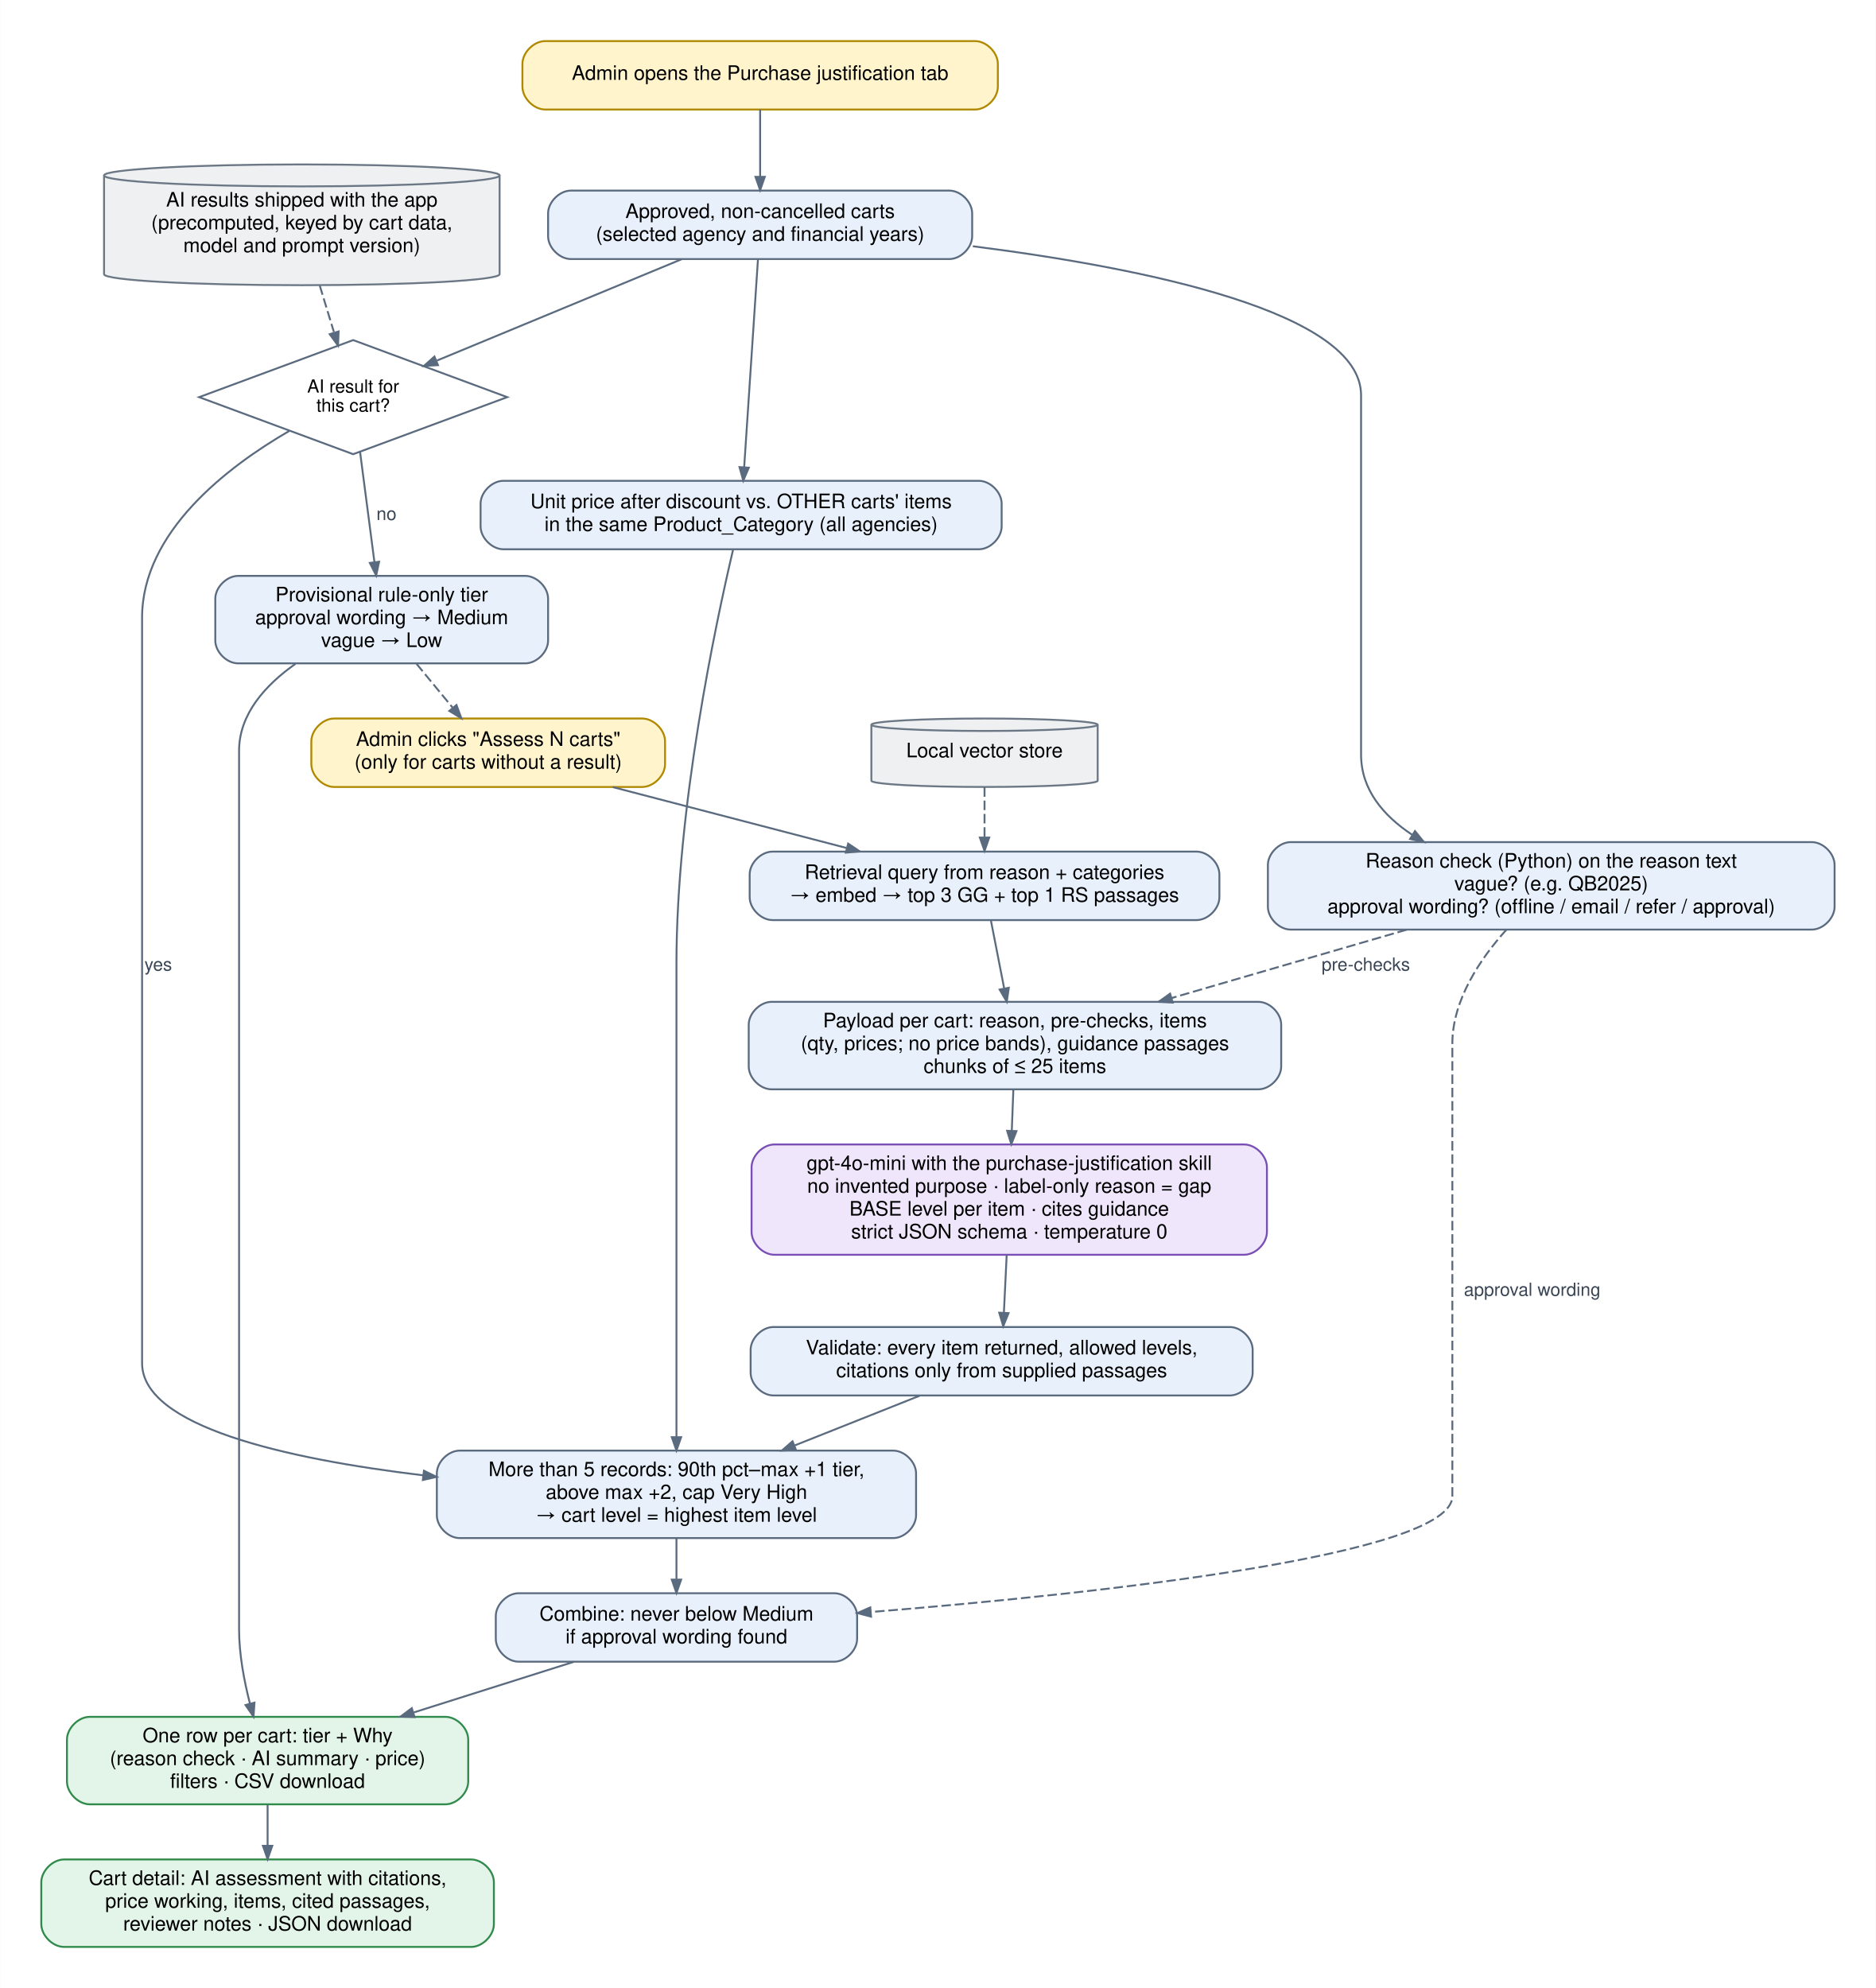
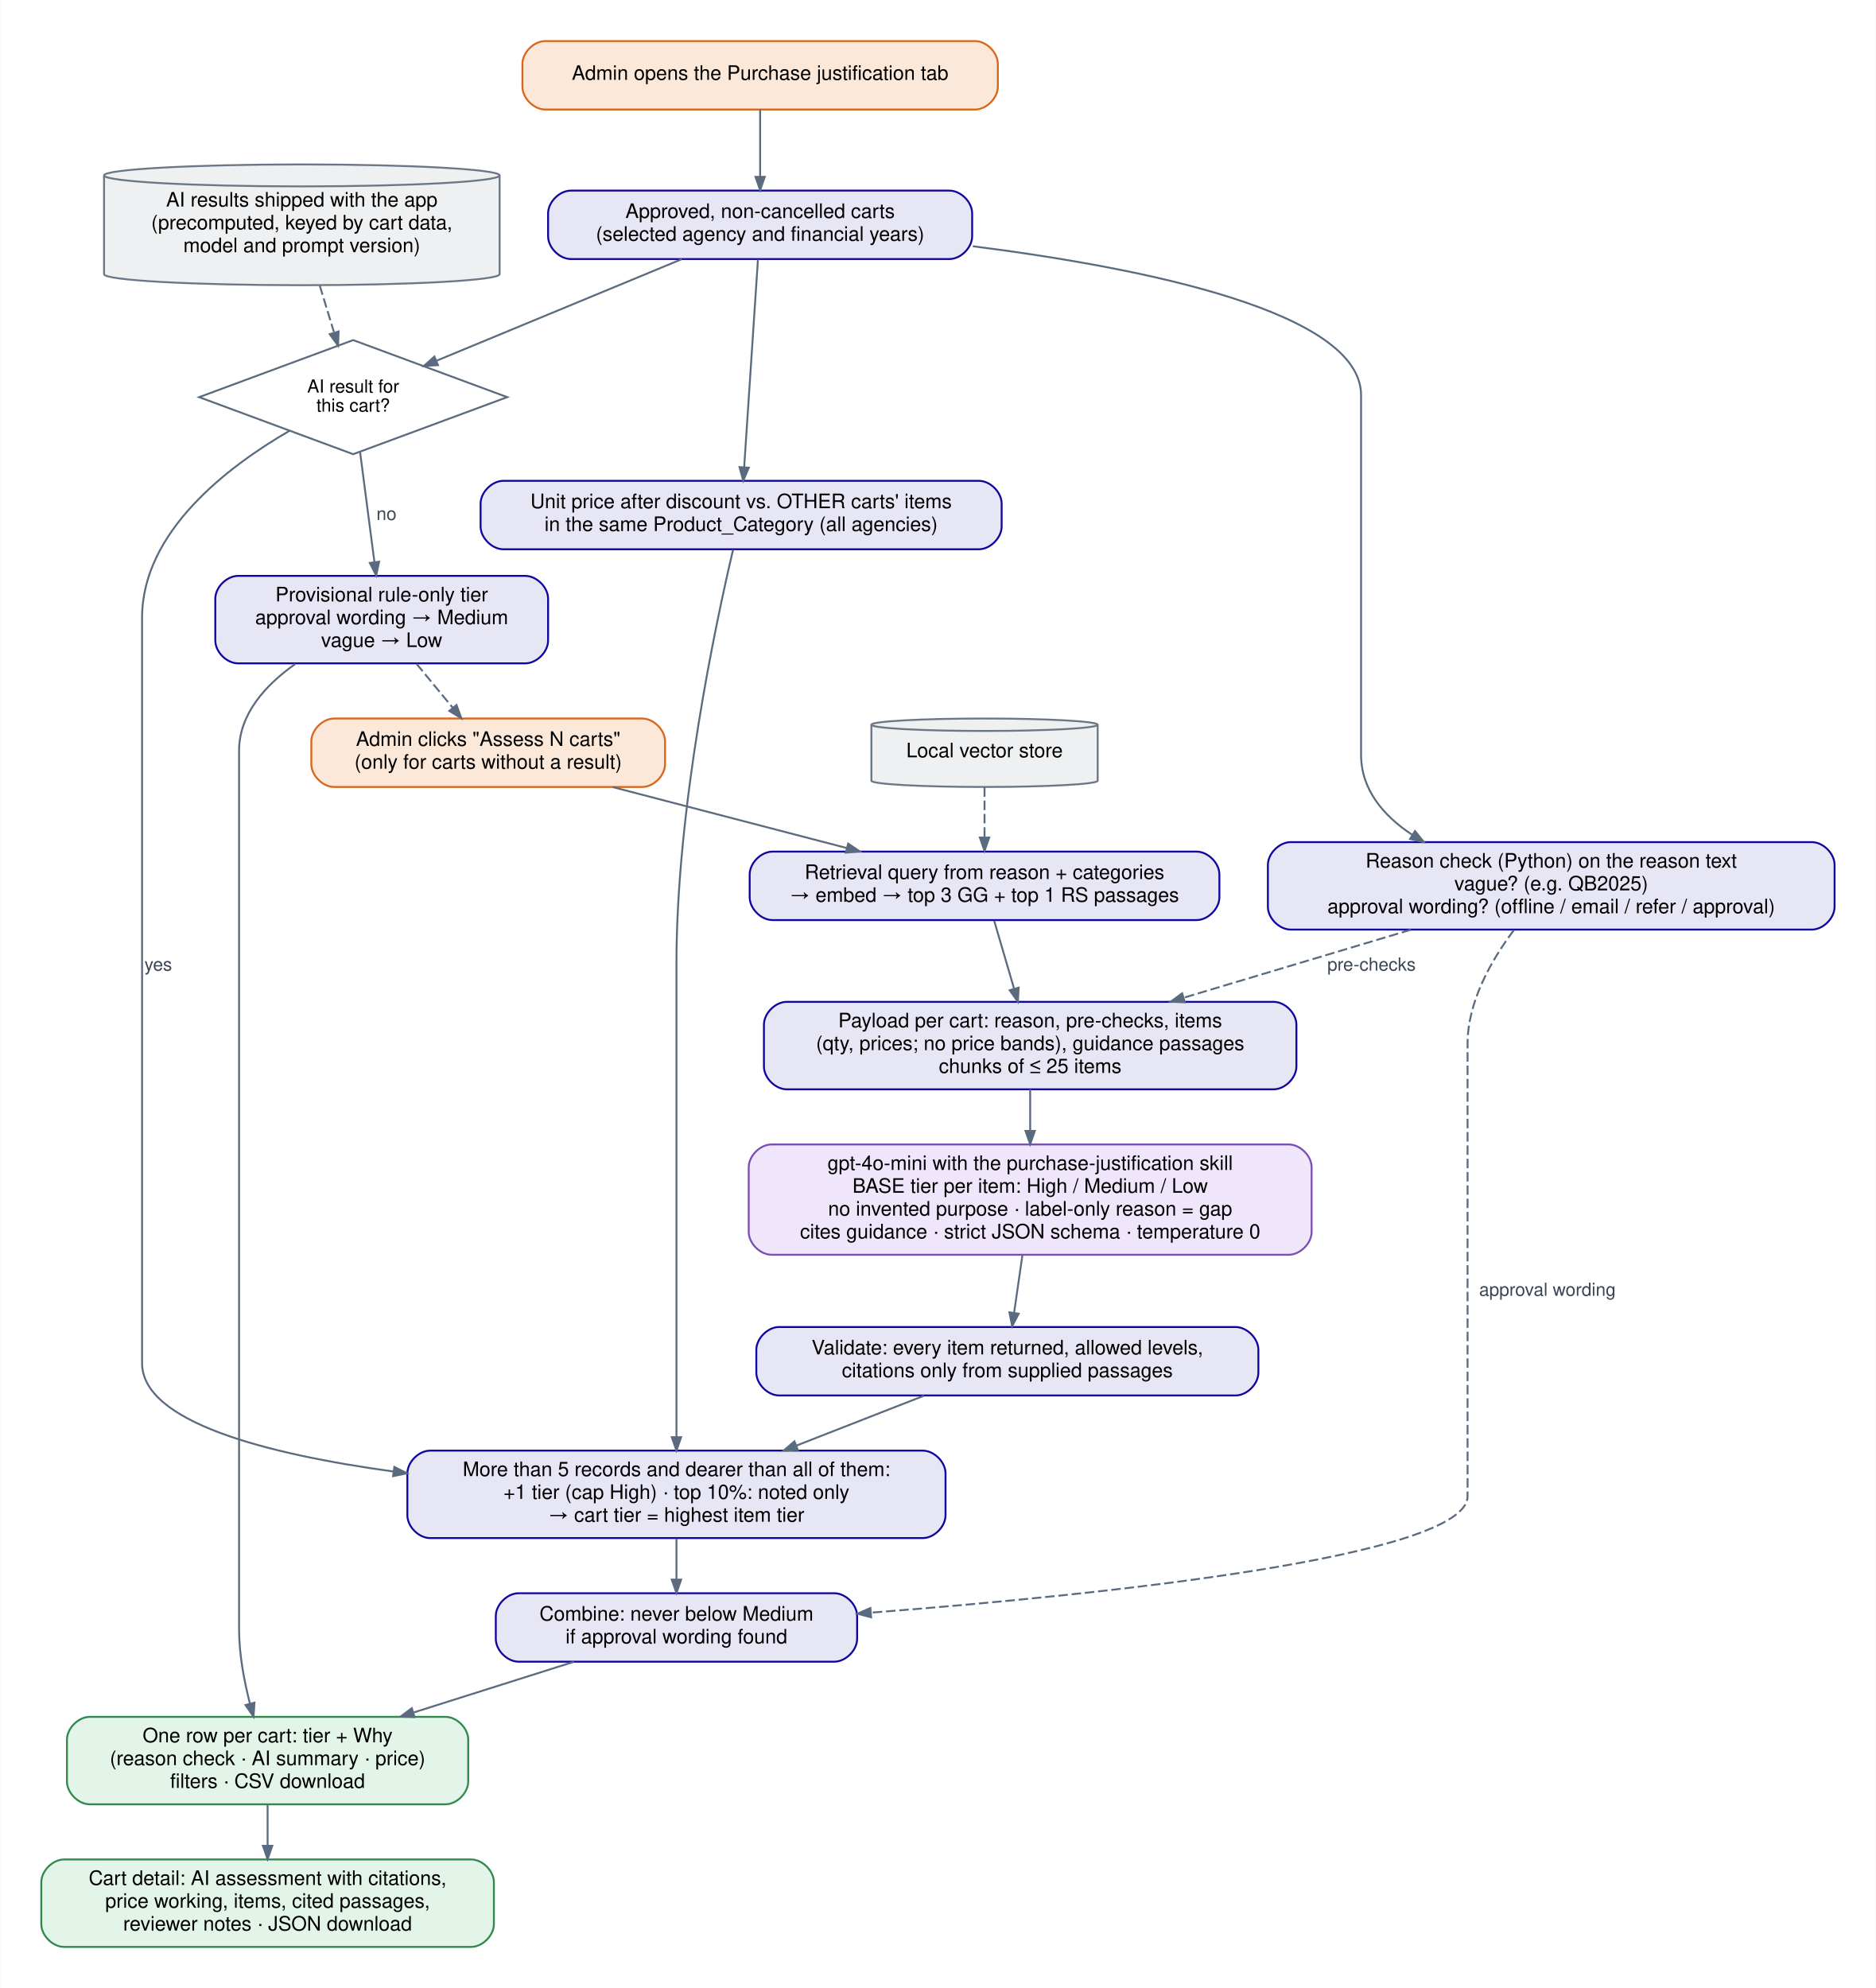
<svg xmlns="http://www.w3.org/2000/svg" width="986pt" height="1045pt" viewBox="0.00 0.00 986.20 1045.45">
  <g id="graph0" class="graph" transform="scale(1 1) rotate(0) translate(21.6 1023.85)">
    <polygon fill="white" stroke="transparent" points="-21.6,21.6 -21.6,-1023.85 964.6,-1023.85 964.6,21.6 -21.6,21.6" />
    <g id="node1" class="node">
-       <path fill="#fff4cc" stroke="#b08900" d="M491,-1002.25C491,-1002.25 265,-1002.25 265,-1002.25 259,-1002.25 253,-996.25 253,-990.25 253,-990.25 253,-978.25 253,-978.25 253,-972.25 259,-966.25 265,-966.25 265,-966.25 491,-966.25 491,-966.25 497,-966.25 503,-972.25 503,-978.25 503,-978.25 503,-990.25 503,-990.25 503,-996.25 497,-1002.25 491,-1002.25" />
+       <path fill="#fce8d8" stroke="#d9661a" d="M491,-1002.25C491,-1002.25 265,-1002.25 265,-1002.25 259,-1002.25 253,-996.25 253,-990.25 253,-990.25 253,-978.25 253,-978.25 253,-972.25 259,-966.25 265,-966.25 265,-966.25 491,-966.25 491,-966.25 497,-966.25 503,-972.25 503,-978.25 503,-978.25 503,-990.25 503,-990.25 503,-996.25 497,-1002.25 491,-1002.25" />
      <text text-anchor="middle" x="378" y="-981.85" font-family="Helvetica,sans-Serif" font-size="10.50">Admin opens the Purchase justification tab</text>
    </g>
    <g id="node2" class="node">
-       <path fill="#e8f0fb" stroke="#5b6b7f" d="M477.5,-923.62C477.5,-923.62 278.5,-923.62 278.5,-923.62 272.5,-923.62 266.5,-917.62 266.5,-911.62 266.5,-911.62 266.5,-899.62 266.5,-899.62 266.5,-893.62 272.5,-887.62 278.5,-887.62 278.5,-887.62 477.5,-887.62 477.5,-887.62 483.5,-887.62 489.5,-893.62 489.5,-899.62 489.5,-899.62 489.5,-911.62 489.5,-911.62 489.5,-917.62 483.5,-923.62 477.5,-923.62" />
+       <path fill="#e7e6f5" stroke="#10069f" d="M477.5,-923.62C477.5,-923.62 278.5,-923.62 278.5,-923.62 272.5,-923.62 266.5,-917.62 266.5,-911.62 266.5,-911.62 266.5,-899.62 266.5,-899.62 266.5,-893.62 272.5,-887.62 278.5,-887.62 278.5,-887.62 477.5,-887.62 477.5,-887.62 483.5,-887.62 489.5,-893.62 489.5,-899.62 489.5,-899.62 489.5,-911.62 489.5,-911.62 489.5,-917.62 483.5,-923.62 477.5,-923.62" />
      <text text-anchor="middle" x="378" y="-909.23" font-family="Helvetica,sans-Serif" font-size="10.50">Approved, non-cancelled carts</text>
      <text text-anchor="middle" x="378" y="-897.23" font-family="Helvetica,sans-Serif" font-size="10.50">(selected agency and financial years)</text>
    </g>
    <g id="edge1" class="edge">
      <path fill="none" stroke="#5b6b7f" d="M378,-966.24C378,-955.9 378,-942.52 378,-931.05" />
      <polygon fill="#5b6b7f" stroke="#5b6b7f" points="380.45,-930.85 378,-923.85 375.55,-930.85 380.45,-930.85" />
    </g>
    <g id="node3" class="node">
-       <path fill="#e8f0fb" stroke="#5b6b7f" d="M931,-581C931,-581 657,-581 657,-581 651,-581 645,-575 645,-569 645,-569 645,-547 645,-547 645,-541 651,-535 657,-535 657,-535 931,-535 931,-535 937,-535 943,-541 943,-547 943,-547 943,-569 943,-569 943,-575 937,-581 931,-581" />
+       <path fill="#e7e6f5" stroke="#10069f" d="M931,-581C931,-581 657,-581 657,-581 651,-581 645,-575 645,-569 645,-569 645,-547 645,-547 645,-541 651,-535 657,-535 657,-535 931,-535 931,-535 937,-535 943,-541 943,-547 943,-547 943,-569 943,-569 943,-575 937,-581 931,-581" />
      <text text-anchor="middle" x="794" y="-567.6" font-family="Helvetica,sans-Serif" font-size="10.50">Reason check (Python) on the reason text</text>
      <text text-anchor="middle" x="794" y="-555.6" font-family="Helvetica,sans-Serif" font-size="10.50">vague? (e.g. QB2025)</text>
      <text text-anchor="middle" x="794" y="-543.6" font-family="Helvetica,sans-Serif" font-size="10.50">approval wording? (offline / email / refer / approval)</text>
    </g>
    <g id="edge2" class="edge">
      <path fill="none" stroke="#5b6b7f" d="M489.85,-894.35C580.76,-882.81 694,-859.66 694,-816 694,-816 694,-816 694,-627 694,-608.74 705.54,-595.04 720.78,-584.91" />
      <polygon fill="#5b6b7f" stroke="#5b6b7f" points="722.35,-586.82 727.02,-581.06 719.78,-582.65 722.35,-586.82" />
    </g>
    <g id="node5" class="node">
      <polygon fill="white" stroke="#5b6b7f" points="164,-845 83,-815 164,-785 245,-815 164,-845" />
      <text text-anchor="middle" x="164" y="-817.4" font-family="Helvetica,sans-Serif" font-size="9.50">AI result for</text>
      <text text-anchor="middle" x="164" y="-807.4" font-family="Helvetica,sans-Serif" font-size="9.50">this cart?</text>
    </g>
    <g id="edge3" class="edge">
      <path fill="none" stroke="#5b6b7f" d="M336.74,-887.54C299.81,-872.24 245.82,-849.88 208.05,-834.24" />
      <polygon fill="#5b6b7f" stroke="#5b6b7f" points="208.6,-831.82 201.2,-831.41 206.73,-836.35 208.6,-831.82" />
    </g>
    <g id="node12" class="node">
-       <path fill="#e8f0fb" stroke="#5b6b7f" d="M493,-771C493,-771 243,-771 243,-771 237,-771 231,-765 231,-759 231,-759 231,-747 231,-747 231,-741 237,-735 243,-735 243,-735 493,-735 493,-735 499,-735 505,-741 505,-747 505,-747 505,-759 505,-759 505,-765 499,-771 493,-771" />
+       <path fill="#e7e6f5" stroke="#10069f" d="M493,-771C493,-771 243,-771 243,-771 237,-771 231,-765 231,-759 231,-759 231,-747 231,-747 231,-741 237,-735 243,-735 243,-735 493,-735 493,-735 499,-735 505,-741 505,-747 505,-747 505,-759 505,-759 505,-765 499,-771 493,-771" />
      <text text-anchor="middle" x="368" y="-756.6" font-family="Helvetica,sans-Serif" font-size="10.50">Unit price after discount vs. OTHER carts' items</text>
      <text text-anchor="middle" x="368" y="-744.6" font-family="Helvetica,sans-Serif" font-size="10.50">in the same Product_Category (all agencies)</text>
    </g>
    <g id="edge16" class="edge">
      <path fill="none" stroke="#5b6b7f" d="M376.85,-887.35C375.07,-860.56 371.65,-808.93 369.62,-778.36" />
      <polygon fill="#5b6b7f" stroke="#5b6b7f" points="372.04,-777.9 369.13,-771.08 367.15,-778.22 372.04,-777.9" />
    </g>
    <g id="node9" class="node">
-       <path fill="#e8f0fb" stroke="#5b6b7f" d="M640,-497C640,-497 384,-497 384,-497 378,-497 372,-491 372,-485 372,-485 372,-463 372,-463 372,-457 378,-451 384,-451 384,-451 640,-451 640,-451 646,-451 652,-457 652,-463 652,-463 652,-485 652,-485 652,-491 646,-497 640,-497" />
-       <text text-anchor="middle" x="512" y="-483.6" font-family="Helvetica,sans-Serif" font-size="10.50">Payload per cart: reason, pre-checks, items</text>
-       <text text-anchor="middle" x="512" y="-471.6" font-family="Helvetica,sans-Serif" font-size="10.50">(qty, prices; no price bands), guidance passages</text>
-       <text text-anchor="middle" x="512" y="-459.6" font-family="Helvetica,sans-Serif" font-size="10.50">chunks of ≤ 25 items</text>
+       <path fill="#e7e6f5" stroke="#10069f" d="M648,-497C648,-497 392,-497 392,-497 386,-497 380,-491 380,-485 380,-485 380,-463 380,-463 380,-457 386,-451 392,-451 392,-451 648,-451 648,-451 654,-451 660,-457 660,-463 660,-463 660,-485 660,-485 660,-491 654,-497 648,-497" />
+       <text text-anchor="middle" x="520" y="-483.6" font-family="Helvetica,sans-Serif" font-size="10.50">Payload per cart: reason, pre-checks, items</text>
+       <text text-anchor="middle" x="520" y="-471.6" font-family="Helvetica,sans-Serif" font-size="10.50">(qty, prices; no price bands), guidance passages</text>
+       <text text-anchor="middle" x="520" y="-459.6" font-family="Helvetica,sans-Serif" font-size="10.50">chunks of ≤ 25 items</text>
    </g>
    <g id="edge11" class="edge">
-       <path fill="none" stroke="#5b6b7f" stroke-dasharray="5,2" d="M717.93,-534.92C702.09,-530.32 685.5,-525.51 670,-521 645.43,-513.86 618.7,-506.08 594.35,-498.99" />
-       <polygon fill="#5b6b7f" stroke="#5b6b7f" points="594.95,-496.61 587.54,-497.01 593.58,-501.32 594.95,-496.61" />
-       <text text-anchor="middle" x="696.5" y="-513.4" font-family="Helvetica,sans-Serif" font-size="9.50" fill="#3a4656">pre-checks</text>
+       <path fill="none" stroke="#5b6b7f" stroke-dasharray="5,2" d="M720.21,-534.92C683.36,-523.89 638.68,-510.52 600.89,-499.21" />
+       <polygon fill="#5b6b7f" stroke="#5b6b7f" points="601.33,-496.78 593.92,-497.12 599.92,-501.48 601.33,-496.78" />
+       <text text-anchor="middle" x="699.5" y="-513.4" font-family="Helvetica,sans-Serif" font-size="9.50" fill="#3a4656">pre-checks</text>
    </g>
    <g id="node14" class="node">
-       <path fill="#e8f0fb" stroke="#5b6b7f" d="M417,-186C417,-186 251,-186 251,-186 245,-186 239,-180 239,-174 239,-174 239,-162 239,-162 239,-156 245,-150 251,-150 251,-150 417,-150 417,-150 423,-150 429,-156 429,-162 429,-162 429,-174 429,-174 429,-180 423,-186 417,-186" />
+       <path fill="#e7e6f5" stroke="#10069f" d="M417,-186C417,-186 251,-186 251,-186 245,-186 239,-180 239,-174 239,-174 239,-162 239,-162 239,-156 245,-150 251,-150 251,-150 417,-150 417,-150 423,-150 429,-156 429,-162 429,-162 429,-174 429,-174 429,-180 423,-186 417,-186" />
      <text text-anchor="middle" x="334" y="-171.6" font-family="Helvetica,sans-Serif" font-size="10.50">Combine: never below Medium</text>
      <text text-anchor="middle" x="334" y="-159.6" font-family="Helvetica,sans-Serif" font-size="10.50">if approval wording found</text>
    </g>
    <g id="edge18" class="edge">
-       <path fill="none" stroke="#5b6b7f" stroke-dasharray="5,2" d="M770.43,-534.95C756.68,-519.64 742,-497.93 742,-475 742,-475 742,-475 742,-237 742,-206.06 557.14,-185.97 436.29,-176.13" />
-       <polygon fill="#5b6b7f" stroke="#5b6b7f" points="436.32,-173.68 429.14,-175.56 435.92,-178.56 436.32,-173.68" />
-       <text text-anchor="middle" x="784" y="-342.4" font-family="Helvetica,sans-Serif" font-size="9.50" fill="#3a4656">approval wording</text>
+       <path fill="none" stroke="#5b6b7f" stroke-dasharray="5,2" d="M774.32,-534.67C762.6,-519.06 750,-497.13 750,-475 750,-475 750,-475 750,-237 750,-205.32 559.64,-185.38 436.46,-175.8" />
+       <polygon fill="#5b6b7f" stroke="#5b6b7f" points="436.35,-173.33 429.18,-175.24 435.97,-178.22 436.35,-173.33" />
+       <text text-anchor="middle" x="792" y="-342.4" font-family="Helvetica,sans-Serif" font-size="9.50" fill="#3a4656">approval wording</text>
    </g>
    <g id="node4" class="node">
      <path fill="#eef0f2" stroke="#6b7785" d="M241,-931.6C241,-934.79 194.39,-937.38 137,-937.38 79.61,-937.38 33,-934.79 33,-931.6 33,-931.6 33,-879.65 33,-879.65 33,-876.46 79.61,-873.87 137,-873.87 194.39,-873.87 241,-876.46 241,-879.65 241,-879.65 241,-931.6 241,-931.6" />
      <path fill="none" stroke="#6b7785" d="M241,-931.6C241,-928.42 194.39,-925.83 137,-925.83 79.61,-925.83 33,-928.42 33,-931.6" />
      <text text-anchor="middle" x="137" y="-915.23" font-family="Helvetica,sans-Serif" font-size="10.50">AI results shipped with the app</text>
      <text text-anchor="middle" x="137" y="-903.23" font-family="Helvetica,sans-Serif" font-size="10.50">(precomputed, keyed by cart data,</text>
      <text text-anchor="middle" x="137" y="-891.23" font-family="Helvetica,sans-Serif" font-size="10.50">model and prompt version)</text>
    </g>
    <g id="edge4" class="edge">
      <path fill="none" stroke="#5b6b7f" stroke-dasharray="5,2" d="M146.44,-873.63C148.84,-865.76 151.43,-857.26 153.86,-849.28" />
      <polygon fill="#5b6b7f" stroke="#5b6b7f" points="156.34,-849.54 156.04,-842.13 151.66,-848.11 156.34,-849.54" />
    </g>
    <g id="node13" class="node">
-       <path fill="#e8f0fb" stroke="#5b6b7f" d="M448,-261C448,-261 220,-261 220,-261 214,-261 208,-255 208,-249 208,-249 208,-227 208,-227 208,-221 214,-215 220,-215 220,-215 448,-215 448,-215 454,-215 460,-221 460,-227 460,-227 460,-249 460,-249 460,-255 454,-261 448,-261" />
-       <text text-anchor="middle" x="334" y="-247.6" font-family="Helvetica,sans-Serif" font-size="10.50">More than 5 records: 90th pct–max +1 tier,</text>
-       <text text-anchor="middle" x="334" y="-235.6" font-family="Helvetica,sans-Serif" font-size="10.50">above max +2, cap Very High</text>
-       <text text-anchor="middle" x="334" y="-223.6" font-family="Helvetica,sans-Serif" font-size="10.50">→ cart level = highest item level</text>
+       <path fill="#e7e6f5" stroke="#10069f" d="M463.5,-261C463.5,-261 204.5,-261 204.5,-261 198.5,-261 192.5,-255 192.5,-249 192.5,-249 192.5,-227 192.5,-227 192.5,-221 198.5,-215 204.5,-215 204.5,-215 463.5,-215 463.5,-215 469.5,-215 475.5,-221 475.5,-227 475.5,-227 475.5,-249 475.5,-249 475.5,-255 469.5,-261 463.5,-261" />
+       <text text-anchor="middle" x="334" y="-247.6" font-family="Helvetica,sans-Serif" font-size="10.50">More than 5 records and dearer than all of them:</text>
+       <text text-anchor="middle" x="334" y="-235.6" font-family="Helvetica,sans-Serif" font-size="10.50">+1 tier (cap High) · top 10%: noted only</text>
+       <text text-anchor="middle" x="334" y="-223.6" font-family="Helvetica,sans-Serif" font-size="10.50">→ cart tier = highest item tier</text>
    </g>
    <g id="edge5" class="edge">
-       <path fill="none" stroke="#5b6b7f" d="M130.4,-797.23C97.72,-778.27 53,-744.09 53,-699 53,-699 53,-699 53,-307 53,-273.75 128.25,-256.71 200.87,-248" />
-       <polygon fill="#5b6b7f" stroke="#5b6b7f" points="201.21,-250.42 207.88,-247.18 200.65,-245.55 201.21,-250.42" />
+       <path fill="none" stroke="#5b6b7f" d="M130.4,-797.23C97.72,-778.27 53,-744.09 53,-699 53,-699 53,-699 53,-307 53,-276.13 117.9,-259.22 185.31,-249.99" />
+       <polygon fill="#5b6b7f" stroke="#5b6b7f" points="185.65,-252.42 192.27,-249.07 185,-247.56 185.65,-252.42" />
      <text text-anchor="middle" x="61.5" y="-513.4" font-family="Helvetica,sans-Serif" font-size="9.50" fill="#3a4656">yes</text>
    </g>
    <g id="node15" class="node">
-       <path fill="#e8f0fb" stroke="#5b6b7f" d="M254.5,-721C254.5,-721 103.5,-721 103.5,-721 97.5,-721 91.5,-715 91.5,-709 91.5,-709 91.5,-687 91.5,-687 91.5,-681 97.5,-675 103.5,-675 103.5,-675 254.5,-675 254.5,-675 260.5,-675 266.5,-681 266.5,-687 266.5,-687 266.5,-709 266.5,-709 266.5,-715 260.5,-721 254.5,-721" />
+       <path fill="#e7e6f5" stroke="#10069f" d="M254.5,-721C254.5,-721 103.5,-721 103.5,-721 97.5,-721 91.5,-715 91.5,-709 91.5,-709 91.5,-687 91.5,-687 91.5,-681 97.5,-675 103.5,-675 103.5,-675 254.5,-675 254.5,-675 260.5,-675 266.5,-681 266.5,-687 266.5,-687 266.5,-709 266.5,-709 266.5,-715 260.5,-721 254.5,-721" />
      <text text-anchor="middle" x="179" y="-707.6" font-family="Helvetica,sans-Serif" font-size="10.50">Provisional rule-only tier</text>
      <text text-anchor="middle" x="179" y="-695.6" font-family="Helvetica,sans-Serif" font-size="10.50">approval wording → Medium</text>
      <text text-anchor="middle" x="179" y="-683.6" font-family="Helvetica,sans-Serif" font-size="10.50">vague → Low</text>
    </g>
    <g id="edge6" class="edge">
      <path fill="none" stroke="#5b6b7f" d="M167.63,-786.16C169.91,-768.71 172.84,-746.24 175.15,-728.49" />
      <polygon fill="#5b6b7f" stroke="#5b6b7f" points="177.63,-728.46 176.1,-721.2 172.77,-727.82 177.63,-728.46" />
      <text text-anchor="middle" x="181.5" y="-750.4" font-family="Helvetica,sans-Serif" font-size="9.50" fill="#3a4656">no</text>
    </g>
    <g id="node6" class="node">
-       <path fill="#fff4cc" stroke="#b08900" d="M316,-646C316,-646 154,-646 154,-646 148,-646 142,-640 142,-634 142,-634 142,-622 142,-622 142,-616 148,-610 154,-610 154,-610 316,-610 316,-610 322,-610 328,-616 328,-622 328,-622 328,-634 328,-634 328,-640 322,-646 316,-646" />
+       <path fill="#fce8d8" stroke="#d9661a" d="M316,-646C316,-646 154,-646 154,-646 148,-646 142,-640 142,-634 142,-634 142,-622 142,-622 142,-616 148,-610 154,-610 154,-610 316,-610 316,-610 322,-610 328,-616 328,-622 328,-622 328,-634 328,-634 328,-640 322,-646 316,-646" />
      <text text-anchor="middle" x="235" y="-631.6" font-family="Helvetica,sans-Serif" font-size="10.50">Admin clicks "Assess N carts"</text>
      <text text-anchor="middle" x="235" y="-619.6" font-family="Helvetica,sans-Serif" font-size="10.50">(only for carts without a result)</text>
    </g>
    <g id="node7" class="node">
-       <path fill="#e8f0fb" stroke="#5b6b7f" d="M607.5,-576C607.5,-576 384.5,-576 384.5,-576 378.5,-576 372.5,-570 372.5,-564 372.5,-564 372.5,-552 372.5,-552 372.5,-546 378.5,-540 384.5,-540 384.5,-540 607.5,-540 607.5,-540 613.5,-540 619.5,-546 619.5,-552 619.5,-552 619.5,-564 619.5,-564 619.5,-570 613.5,-576 607.5,-576" />
+       <path fill="#e7e6f5" stroke="#10069f" d="M607.5,-576C607.5,-576 384.5,-576 384.5,-576 378.5,-576 372.5,-570 372.5,-564 372.5,-564 372.5,-552 372.5,-552 372.5,-546 378.5,-540 384.5,-540 384.5,-540 607.5,-540 607.5,-540 613.5,-540 619.5,-546 619.5,-552 619.5,-552 619.5,-564 619.5,-564 619.5,-570 613.5,-576 607.5,-576" />
      <text text-anchor="middle" x="496" y="-561.6" font-family="Helvetica,sans-Serif" font-size="10.50">Retrieval query from reason + categories</text>
      <text text-anchor="middle" x="496" y="-549.6" font-family="Helvetica,sans-Serif" font-size="10.50">→ embed → top 3 GG + top 1 RS passages</text>
    </g>
    <g id="edge8" class="edge">
      <path fill="none" stroke="#5b6b7f" d="M300.52,-609.93C337.91,-600.19 384.85,-587.96 423.36,-577.93" />
      <polygon fill="#5b6b7f" stroke="#5b6b7f" points="424.29,-580.21 430.45,-576.08 423.06,-575.47 424.29,-580.21" />
    </g>
    <g id="edge10" class="edge">
-       <path fill="none" stroke="#5b6b7f" d="M499.39,-539.61C501.4,-529.33 503.99,-516.05 506.3,-504.21" />
-       <polygon fill="#5b6b7f" stroke="#5b6b7f" points="508.76,-504.4 507.7,-497.06 503.95,-503.46 508.76,-504.4" />
+       <path fill="none" stroke="#5b6b7f" d="M501.09,-539.61C504.13,-529.23 508.06,-515.8 511.55,-503.87" />
+       <polygon fill="#5b6b7f" stroke="#5b6b7f" points="513.93,-504.46 513.54,-497.06 509.23,-503.09 513.93,-504.46" />
    </g>
    <g id="node8" class="node">
      <path fill="#eef0f2" stroke="#6b7785" d="M555.5,-642.73C555.5,-644.53 528.83,-646 496,-646 463.17,-646 436.5,-644.53 436.5,-642.73 436.5,-642.73 436.5,-613.27 436.5,-613.27 436.5,-611.47 463.17,-610 496,-610 528.83,-610 555.5,-611.47 555.5,-613.27 555.5,-613.27 555.5,-642.73 555.5,-642.73" />
      <path fill="none" stroke="#6b7785" d="M555.5,-642.73C555.5,-640.92 528.83,-639.45 496,-639.45 463.17,-639.45 436.5,-640.92 436.5,-642.73" />
      <text text-anchor="middle" x="496" y="-625.6" font-family="Helvetica,sans-Serif" font-size="10.50">Local vector store</text>
    </g>
    <g id="edge9" class="edge">
      <path fill="none" stroke="#5b6b7f" stroke-dasharray="5,2" d="M496,-609.84C496,-601.85 496,-592.2 496,-583.46" />
      <polygon fill="#5b6b7f" stroke="#5b6b7f" points="498.45,-583.39 496,-576.39 493.55,-583.39 498.45,-583.39" />
    </g>
    <g id="node10" class="node">
-       <path fill="#efe6fb" stroke="#7a4fb5" d="M632.5,-422C632.5,-422 385.5,-422 385.5,-422 379.5,-422 373.5,-416 373.5,-410 373.5,-410 373.5,-376 373.5,-376 373.5,-370 379.5,-364 385.5,-364 385.5,-364 632.5,-364 632.5,-364 638.5,-364 644.5,-370 644.5,-376 644.5,-376 644.5,-410 644.5,-410 644.5,-416 638.5,-422 632.5,-422" />
-       <text text-anchor="middle" x="509" y="-408.6" font-family="Helvetica,sans-Serif" font-size="10.50">gpt-4o-mini with the purchase-justification skill</text>
-       <text text-anchor="middle" x="509" y="-396.6" font-family="Helvetica,sans-Serif" font-size="10.50">no invented purpose · label-only reason = gap</text>
-       <text text-anchor="middle" x="509" y="-384.6" font-family="Helvetica,sans-Serif" font-size="10.50">BASE level per item · cites guidance</text>
-       <text text-anchor="middle" x="509" y="-372.6" font-family="Helvetica,sans-Serif" font-size="10.50">strict JSON schema · temperature 0</text>
+       <path fill="#efe6fb" stroke="#7a4fb5" d="M656,-422C656,-422 384,-422 384,-422 378,-422 372,-416 372,-410 372,-410 372,-376 372,-376 372,-370 378,-364 384,-364 384,-364 656,-364 656,-364 662,-364 668,-370 668,-376 668,-376 668,-410 668,-410 668,-416 662,-422 656,-422" />
+       <text text-anchor="middle" x="520" y="-408.6" font-family="Helvetica,sans-Serif" font-size="10.50">gpt-4o-mini with the purchase-justification skill</text>
+       <text text-anchor="middle" x="520" y="-396.6" font-family="Helvetica,sans-Serif" font-size="10.50">BASE tier per item: High / Medium / Low</text>
+       <text text-anchor="middle" x="520" y="-384.6" font-family="Helvetica,sans-Serif" font-size="10.50">no invented purpose · label-only reason = gap</text>
+       <text text-anchor="middle" x="520" y="-372.6" font-family="Helvetica,sans-Serif" font-size="10.50">cites guidance · strict JSON schema · temperature 0</text>
    </g>
    <g id="edge12" class="edge">
-       <path fill="none" stroke="#5b6b7f" d="M511.16,-450.99C510.91,-444.28 510.62,-436.73 510.34,-429.37" />
-       <polygon fill="#5b6b7f" stroke="#5b6b7f" points="512.78,-429.01 510.07,-422.11 507.88,-429.19 512.78,-429.01" />
+       <path fill="none" stroke="#5b6b7f" d="M520,-450.99C520,-444.28 520,-436.73 520,-429.37" />
+       <polygon fill="#5b6b7f" stroke="#5b6b7f" points="522.45,-429.11 520,-422.11 517.55,-429.11 522.45,-429.11" />
    </g>
    <g id="node11" class="node">
-       <path fill="#e8f0fb" stroke="#5b6b7f" d="M625,-326C625,-326 385,-326 385,-326 379,-326 373,-320 373,-314 373,-314 373,-302 373,-302 373,-296 379,-290 385,-290 385,-290 625,-290 625,-290 631,-290 637,-296 637,-302 637,-302 637,-314 637,-314 637,-320 631,-326 625,-326" />
-       <text text-anchor="middle" x="505" y="-311.6" font-family="Helvetica,sans-Serif" font-size="10.50">Validate: every item returned, allowed levels,</text>
-       <text text-anchor="middle" x="505" y="-299.6" font-family="Helvetica,sans-Serif" font-size="10.50">citations only from supplied passages</text>
+       <path fill="#e7e6f5" stroke="#10069f" d="M628,-326C628,-326 388,-326 388,-326 382,-326 376,-320 376,-314 376,-314 376,-302 376,-302 376,-296 382,-290 388,-290 388,-290 628,-290 628,-290 634,-290 640,-296 640,-302 640,-302 640,-314 640,-314 640,-320 634,-326 628,-326" />
+       <text text-anchor="middle" x="508" y="-311.6" font-family="Helvetica,sans-Serif" font-size="10.50">Validate: every item returned, allowed levels,</text>
+       <text text-anchor="middle" x="508" y="-299.6" font-family="Helvetica,sans-Serif" font-size="10.50">citations only from supplied passages</text>
    </g>
    <g id="edge13" class="edge">
-       <path fill="none" stroke="#5b6b7f" d="M507.65,-363.9C507.17,-354.1 506.65,-343.19 506.19,-333.69" />
-       <polygon fill="#5b6b7f" stroke="#5b6b7f" points="508.62,-333.3 505.84,-326.42 503.73,-333.53 508.62,-333.3" />
+       <path fill="none" stroke="#5b6b7f" d="M515.94,-363.9C514.51,-354.01 512.91,-342.97 511.53,-333.41" />
+       <polygon fill="#5b6b7f" stroke="#5b6b7f" points="513.95,-333 510.52,-326.42 509.1,-333.7 513.95,-333" />
    </g>
    <g id="edge14" class="edge">
-       <path fill="none" stroke="#5b6b7f" d="M461.85,-289.84C441.94,-281.93 417.94,-272.38 396.13,-263.71" />
-       <polygon fill="#5b6b7f" stroke="#5b6b7f" points="396.85,-261.36 389.44,-261.05 395.04,-265.91 396.85,-261.36" />
+       <path fill="none" stroke="#5b6b7f" d="M464.09,-289.84C443.75,-281.89 419.2,-272.3 396.94,-263.6" />
+       <polygon fill="#5b6b7f" stroke="#5b6b7f" points="397.83,-261.31 390.42,-261.05 396.05,-265.88 397.83,-261.31" />
    </g>
    <g id="edge15" class="edge">
      <path fill="none" stroke="#5b6b7f" d="M363.76,-734.73C354.65,-696.02 334,-599.24 334,-517 334,-517 334,-517 334,-307 334,-294.29 334,-280.24 334,-268.23" />
      <polygon fill="#5b6b7f" stroke="#5b6b7f" points="336.45,-268.05 334,-261.05 331.55,-268.05 336.45,-268.05" />
    </g>
    <g id="edge17" class="edge">
      <path fill="none" stroke="#5b6b7f" d="M334,-214.73C334,-207.91 334,-200.36 334,-193.4" />
      <polygon fill="#5b6b7f" stroke="#5b6b7f" points="336.45,-193.14 334,-186.14 331.55,-193.14 336.45,-193.14" />
    </g>
    <g id="node16" class="node">
      <path fill="#e3f5e8" stroke="#2f8a4b" d="M212.5,-121C212.5,-121 25.5,-121 25.5,-121 19.5,-121 13.5,-115 13.5,-109 13.5,-109 13.5,-87 13.5,-87 13.5,-81 19.5,-75 25.5,-75 25.5,-75 212.5,-75 212.5,-75 218.5,-75 224.5,-81 224.5,-87 224.5,-87 224.5,-109 224.5,-109 224.5,-115 218.5,-121 212.5,-121" />
      <text text-anchor="middle" x="119" y="-107.6" font-family="Helvetica,sans-Serif" font-size="10.50">One row per cart: tier + Why</text>
      <text text-anchor="middle" x="119" y="-95.6" font-family="Helvetica,sans-Serif" font-size="10.50">(reason check · AI summary · price)</text>
      <text text-anchor="middle" x="119" y="-83.6" font-family="Helvetica,sans-Serif" font-size="10.50">filters · CSV download</text>
    </g>
    <g id="edge19" class="edge">
      <path fill="none" stroke="#5b6b7f" d="M280.02,-149.93C254.57,-141.88 223.73,-132.13 195.89,-123.32" />
      <polygon fill="#5b6b7f" stroke="#5b6b7f" points="196.29,-120.88 188.88,-121.1 194.82,-125.55 196.29,-120.88" />
    </g>
    <g id="edge7" class="edge">
      <path fill="none" stroke="#5b6b7f" stroke-dasharray="5,2" d="M197.34,-674.73C203.44,-667.33 210.24,-659.07 216.36,-651.64" />
      <polygon fill="#5b6b7f" stroke="#5b6b7f" points="218.33,-653.1 220.89,-646.14 214.55,-649.98 218.33,-653.1" />
    </g>
    <g id="edge20" class="edge">
      <path fill="none" stroke="#5b6b7f" d="M133.64,-674.74C117.85,-663.61 104,-648.33 104,-629 104,-629 104,-629 104,-167 104,-153.96 106.66,-139.84 109.74,-127.87" />
      <polygon fill="#5b6b7f" stroke="#5b6b7f" points="112.11,-128.48 111.59,-121.09 107.39,-127.2 112.11,-128.48" />
    </g>
    <g id="node17" class="node">
      <path fill="#e3f5e8" stroke="#2f8a4b" d="M226,-46C226,-46 12,-46 12,-46 6,-46 0,-40 0,-34 0,-34 0,-12 0,-12 0,-6 6,0 12,0 12,0 226,0 226,0 232,0 238,-6 238,-12 238,-12 238,-34 238,-34 238,-40 232,-46 226,-46" />
      <text text-anchor="middle" x="119" y="-32.6" font-family="Helvetica,sans-Serif" font-size="10.50">Cart detail: AI assessment with citations,</text>
      <text text-anchor="middle" x="119" y="-20.6" font-family="Helvetica,sans-Serif" font-size="10.50">price working, items, cited passages,</text>
      <text text-anchor="middle" x="119" y="-8.6" font-family="Helvetica,sans-Serif" font-size="10.50">reviewer notes · JSON download</text>
    </g>
    <g id="edge21" class="edge">
      <path fill="none" stroke="#5b6b7f" d="M119,-74.7C119,-67.91 119,-60.34 119,-53.16" />
      <polygon fill="#5b6b7f" stroke="#5b6b7f" points="121.45,-53.16 119,-46.16 116.55,-53.16 121.45,-53.16" />
    </g>
  </g>
</svg>
